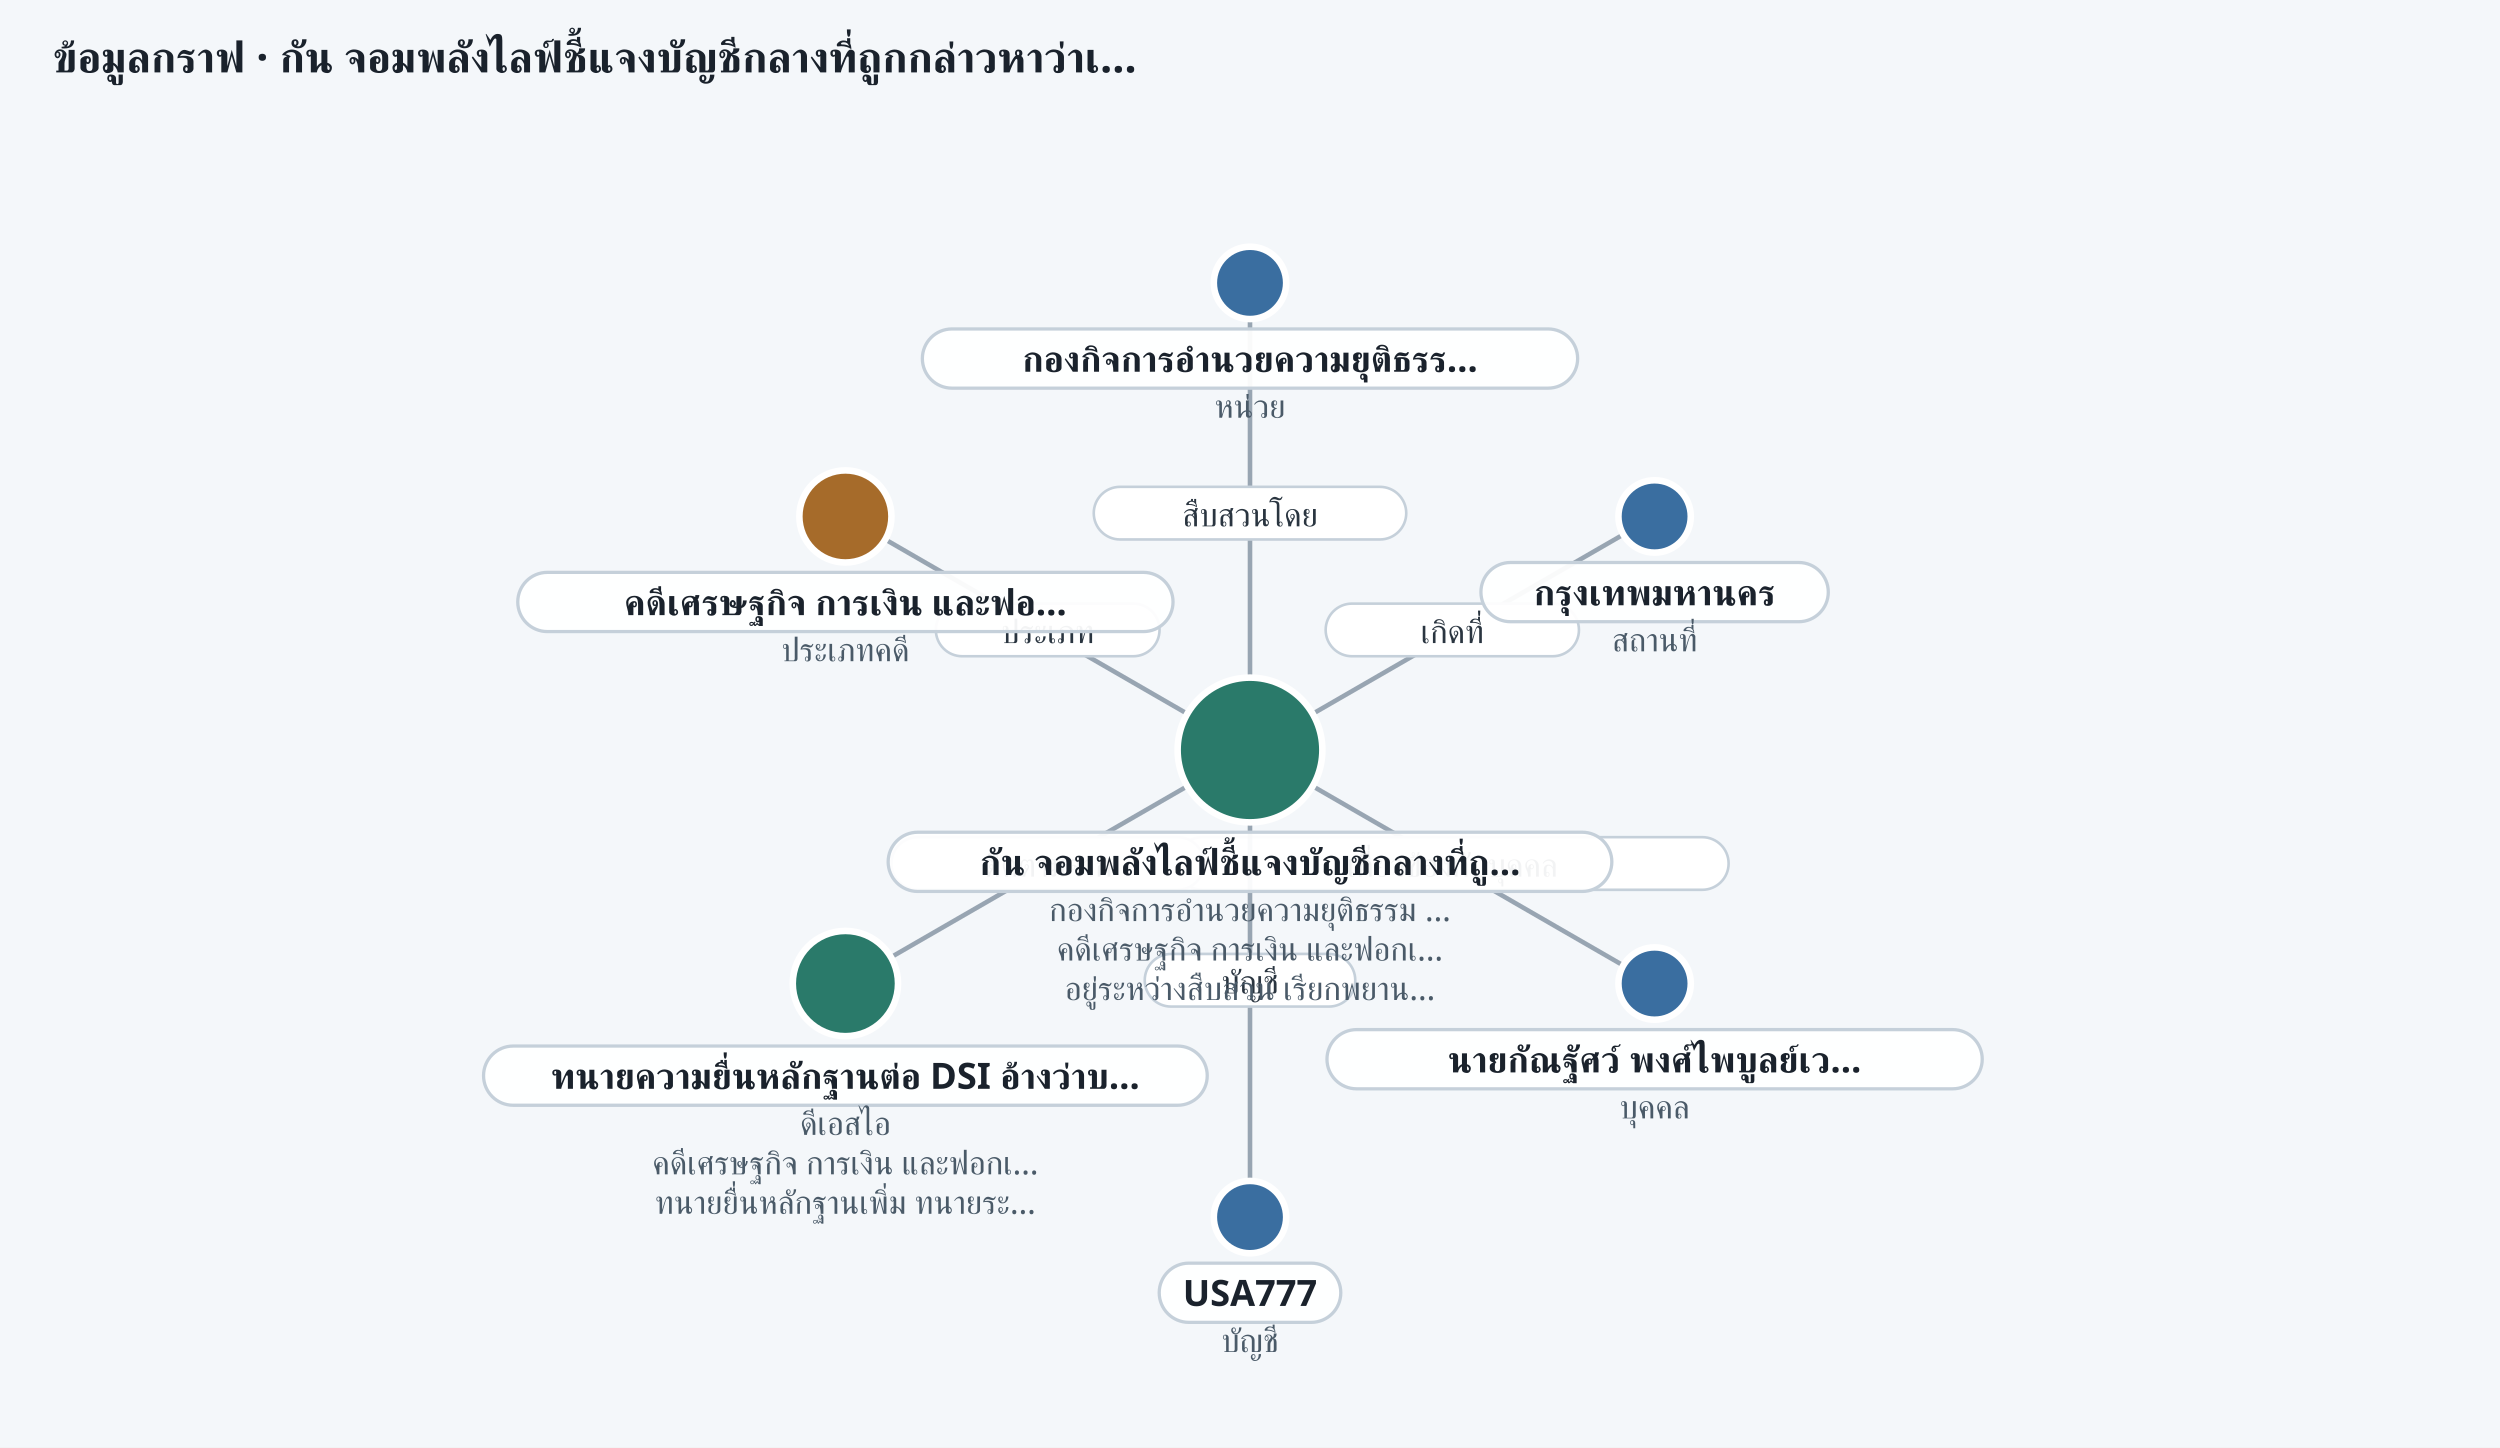
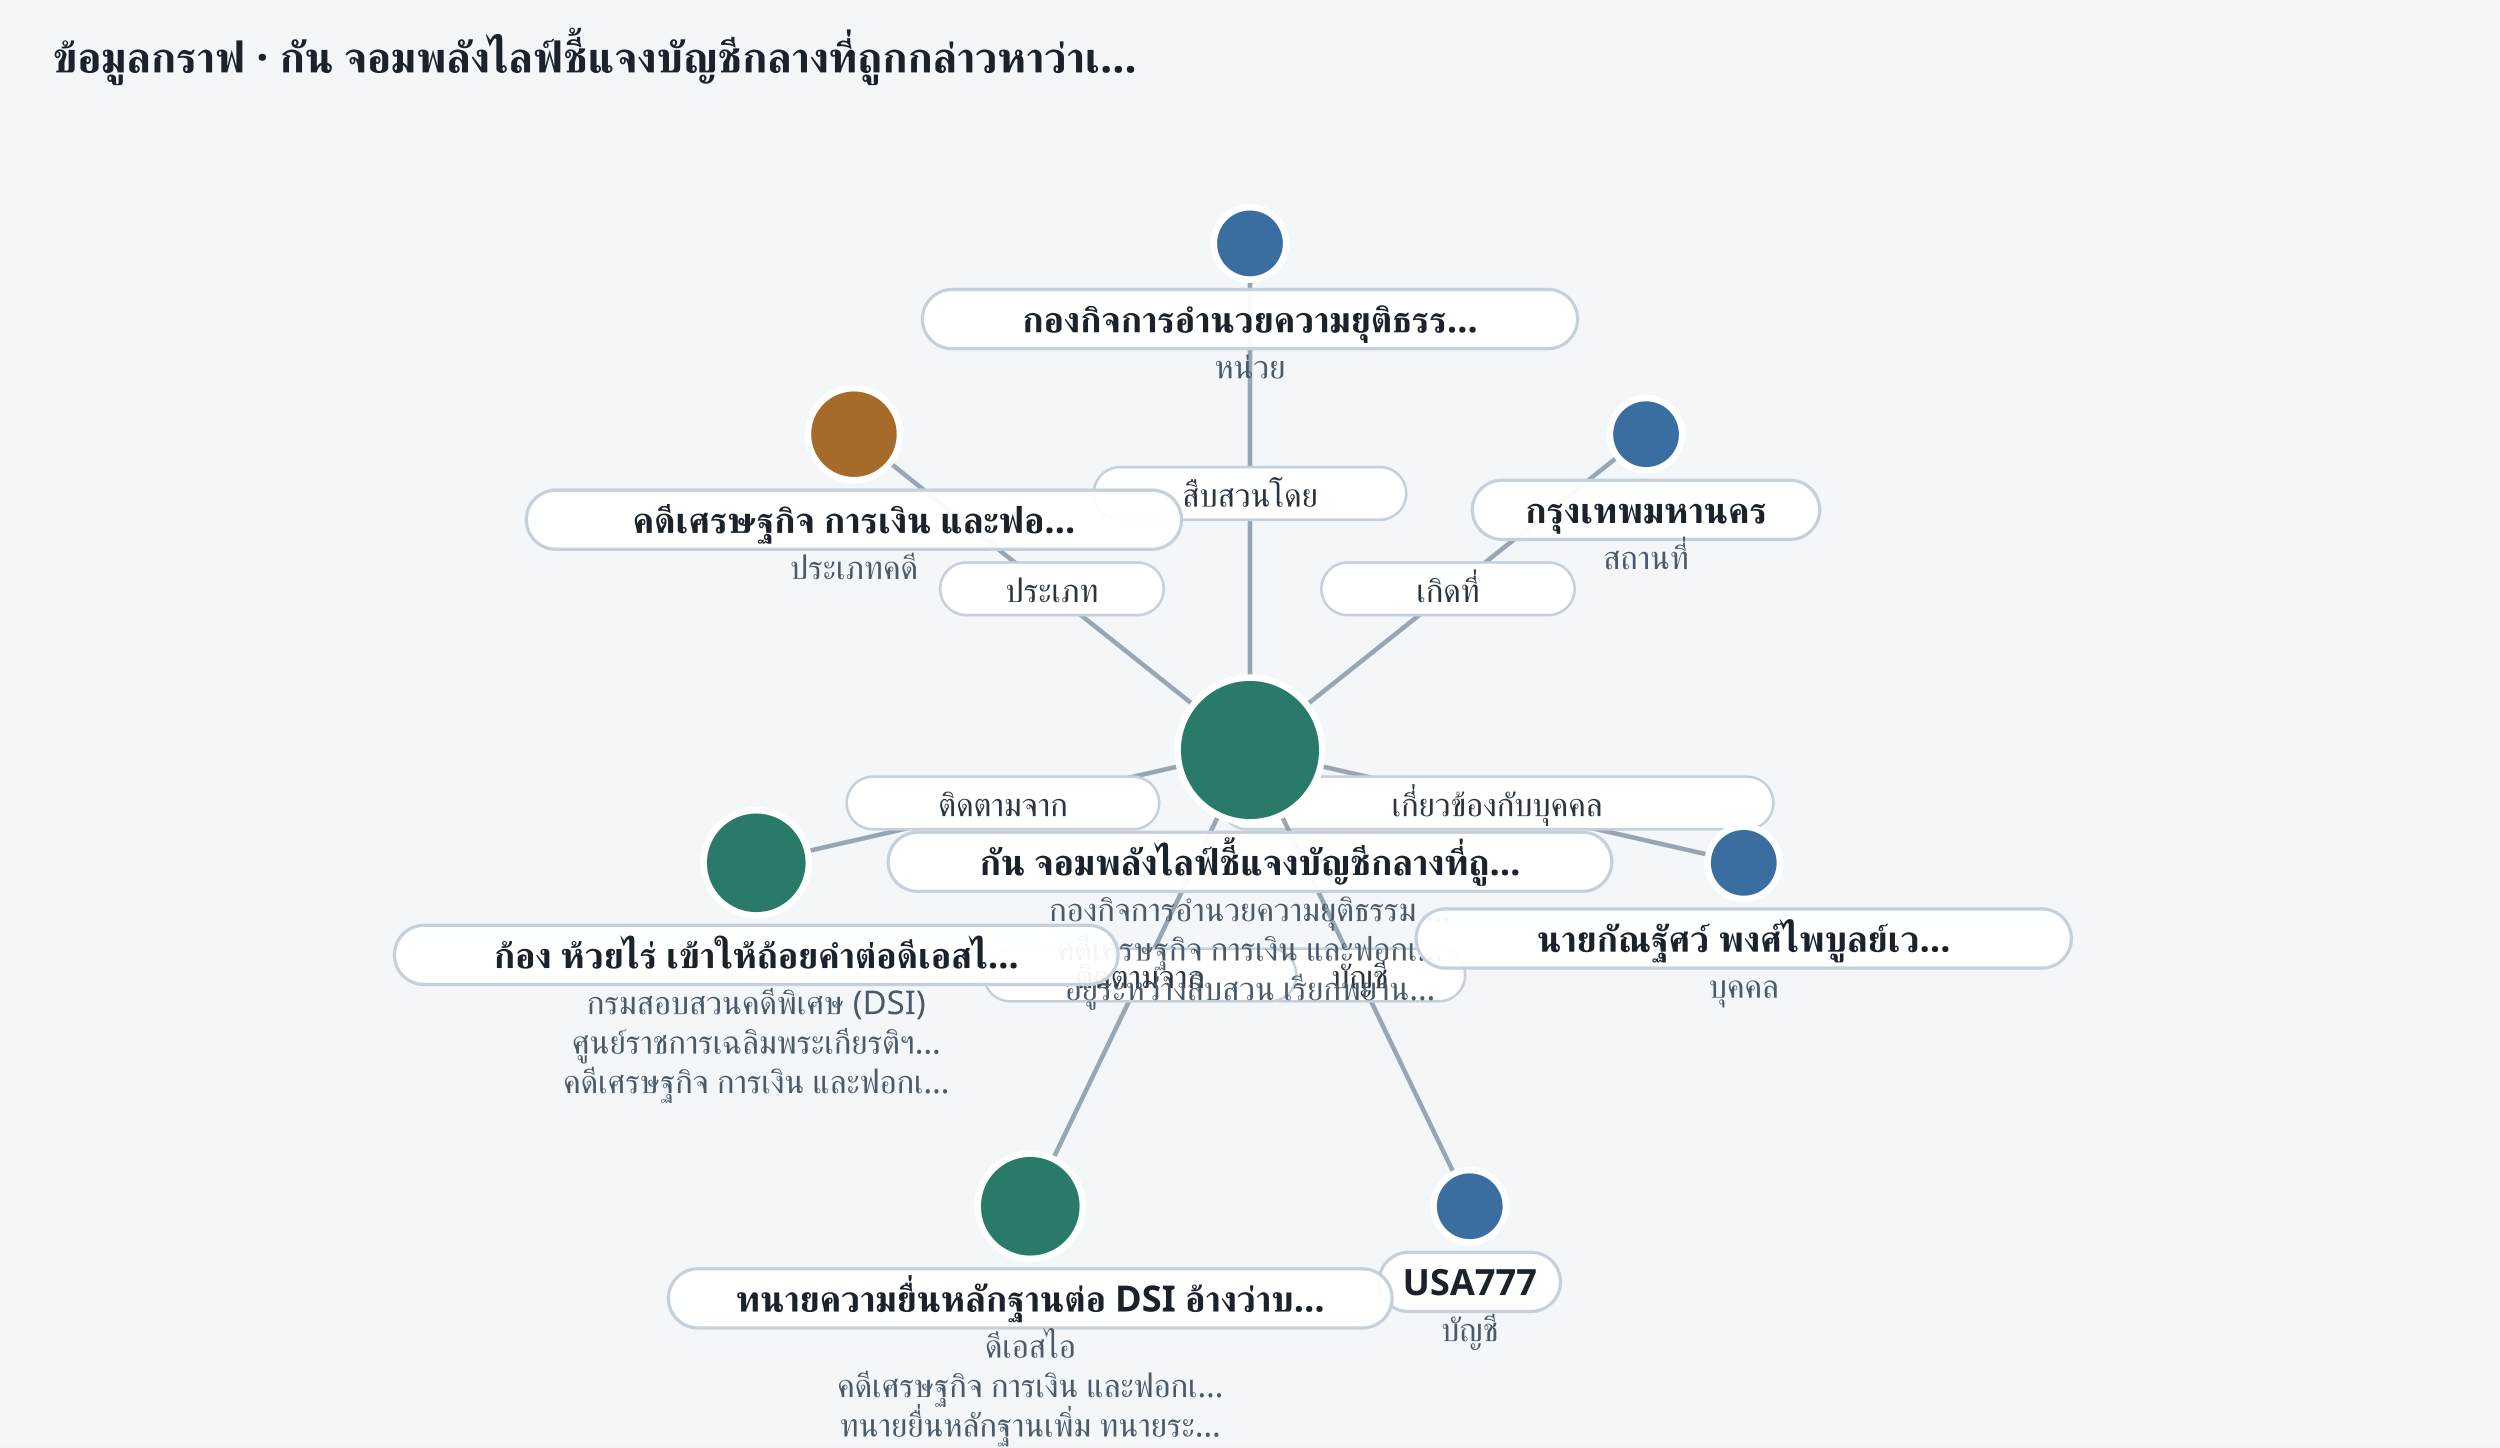
<svg xmlns="http://www.w3.org/2000/svg" width="760" height="440" viewBox="0 0 760 440" role="img" aria-label="ego graph 20261122-econ-01">
  <rect width="100%" height="100%" fill="#f4f7fa" />
  <text x="16" y="22" font-size="13" font-weight="700" fill="#1a222c" font-family="Sarabun, Anuphan, sans-serif">ข้อมูลกราฟ · กัน จอมพลังไลฟ์ชี้แจงบัญชีกลางที่ถูกกล่าวหาว่าเ…</text>
-   <line x1="380.0" y1="228.0" x2="380.0" y2="86.0" stroke="#7a8a9a" stroke-width="1.4" opacity="0.75" />
-   <rect x="332.5" y="148.0" width="95.0" height="16" rx="8" fill="#fff" stroke="#c5d0da" stroke-width="0.8" />
-   <text x="380.0" y="160.0" text-anchor="middle" font-size="10" fill="#2a3540" font-family="Sarabun, Anuphan, sans-serif">สืบสวนโดย</text>
-   <line x1="380.0" y1="228.0" x2="503.0" y2="157.0" stroke="#7a8a9a" stroke-width="1.4" opacity="0.75" />
-   <rect x="403.0" y="183.5" width="77.0" height="16" rx="8" fill="#fff" stroke="#c5d0da" stroke-width="0.8" />
-   <text x="441.5" y="195.5" text-anchor="middle" font-size="10" fill="#2a3540" font-family="Sarabun, Anuphan, sans-serif">เกิดที่</text>
-   <line x1="380.0" y1="228.0" x2="503.0" y2="299.0" stroke="#7a8a9a" stroke-width="1.4" opacity="0.75" />
-   <rect x="357.5" y="254.5" width="168.0" height="16" rx="8" fill="#fff" stroke="#c5d0da" stroke-width="0.8" />
-   <text x="441.5" y="266.5" text-anchor="middle" font-size="10" fill="#2a3540" font-family="Sarabun, Anuphan, sans-serif">เกี่ยวข้องกับบุคคล</text>
-   <line x1="380.0" y1="228.0" x2="380.0" y2="370.0" stroke="#7a8a9a" stroke-width="1.4" opacity="0.75" />
-   <rect x="348.0" y="290.0" width="64.0" height="16" rx="8" fill="#fff" stroke="#c5d0da" stroke-width="0.8" />
-   <text x="380.0" y="302.0" text-anchor="middle" font-size="10" fill="#2a3540" font-family="Sarabun, Anuphan, sans-serif">บัญชี</text>
-   <line x1="380.0" y1="228.0" x2="257.0" y2="299.0" stroke="#7a8a9a" stroke-width="1.4" opacity="0.75" />
-   <rect x="271.0" y="254.5" width="95.0" height="16" rx="8" fill="#fff" stroke="#c5d0da" stroke-width="0.8" />
-   <text x="318.5" y="266.5" text-anchor="middle" font-size="10" fill="#2a3540" font-family="Sarabun, Anuphan, sans-serif">ติดตามจาก</text>
-   <line x1="380.0" y1="228.0" x2="257.0" y2="157.0" stroke="#7a8a9a" stroke-width="1.4" opacity="0.75" />
-   <rect x="284.5" y="183.5" width="68.0" height="16" rx="8" fill="#fff" stroke="#c5d0da" stroke-width="0.8" />
-   <text x="318.5" y="195.5" text-anchor="middle" font-size="10" fill="#2a3540" font-family="Sarabun, Anuphan, sans-serif">ประเภท</text>
+   <line x1="380.0" y1="228.0" x2="380.0" y2="74.0" stroke="#7a8a9a" stroke-width="1.4" opacity="0.75" />
+   <rect x="332.5" y="142.0" width="95.0" height="16" rx="8" fill="#fff" stroke="#c5d0da" stroke-width="0.8" />
+   <text x="380.0" y="154.0" text-anchor="middle" font-size="10" fill="#2a3540" font-family="Sarabun, Anuphan, sans-serif">สืบสวนโดย</text>
+   <line x1="380.0" y1="228.0" x2="500.4" y2="132.0" stroke="#7a8a9a" stroke-width="1.4" opacity="0.75" />
+   <rect x="401.7" y="171.0" width="77.0" height="16" rx="8" fill="#fff" stroke="#c5d0da" stroke-width="0.8" />
+   <text x="440.2" y="183.0" text-anchor="middle" font-size="10" fill="#2a3540" font-family="Sarabun, Anuphan, sans-serif">เกิดที่</text>
+   <line x1="380.0" y1="228.0" x2="530.1" y2="262.3" stroke="#7a8a9a" stroke-width="1.4" opacity="0.75" />
+   <rect x="371.1" y="236.1" width="168.0" height="16" rx="8" fill="#fff" stroke="#c5d0da" stroke-width="0.8" />
+   <text x="455.1" y="248.1" text-anchor="middle" font-size="10" fill="#2a3540" font-family="Sarabun, Anuphan, sans-serif">เกี่ยวข้องกับบุคคล</text>
+   <line x1="380.0" y1="228.0" x2="446.8" y2="366.7" stroke="#7a8a9a" stroke-width="1.4" opacity="0.75" />
+   <rect x="381.4" y="288.4" width="64.0" height="16" rx="8" fill="#fff" stroke="#c5d0da" stroke-width="0.8" />
+   <text x="413.4" y="300.4" text-anchor="middle" font-size="10" fill="#2a3540" font-family="Sarabun, Anuphan, sans-serif">บัญชี</text>
+   <line x1="380.0" y1="228.0" x2="313.2" y2="366.7" stroke="#7a8a9a" stroke-width="1.4" opacity="0.75" />
+   <rect x="299.1" y="288.4" width="95.0" height="16" rx="8" fill="#fff" stroke="#c5d0da" stroke-width="0.8" />
+   <text x="346.6" y="300.4" text-anchor="middle" font-size="10" fill="#2a3540" font-family="Sarabun, Anuphan, sans-serif">ติดตามจาก</text>
+   <line x1="229.9" y1="262.3" x2="380.0" y2="228.0" stroke="#7a8a9a" stroke-width="1.4" opacity="0.75" />
+   <rect x="257.4" y="236.1" width="95.0" height="16" rx="8" fill="#fff" stroke="#c5d0da" stroke-width="0.8" />
+   <text x="304.9" y="248.1" text-anchor="middle" font-size="10" fill="#2a3540" font-family="Sarabun, Anuphan, sans-serif">ติดตามจาก</text>
+   <line x1="380.0" y1="228.0" x2="259.6" y2="132.0" stroke="#7a8a9a" stroke-width="1.4" opacity="0.75" />
+   <rect x="285.8" y="171.0" width="68.0" height="16" rx="8" fill="#fff" stroke="#c5d0da" stroke-width="0.8" />
+   <text x="319.8" y="183.0" text-anchor="middle" font-size="10" fill="#2a3540" font-family="Sarabun, Anuphan, sans-serif">ประเภท</text>
  <circle cx="380.0" cy="228.0" r="22" fill="#2a7a6a" stroke="#fff" stroke-width="2" />
  <rect x="270.0" y="253.0" width="220.0" height="18" rx="9" fill="rgba(255,255,255,0.94)" stroke="#c5d0da" />
  <text x="380.0" y="266.0" text-anchor="middle" font-size="11" font-weight="600" fill="#1a222c" font-family="Sarabun, Anuphan, sans-serif">กัน จอมพลังไลฟ์ชี้แจงบัญชีกลางที่ถู…</text>
  <text x="380.0" y="280.0" text-anchor="middle" font-size="10" fill="#4a5a68" font-family="Sarabun, Anuphan, sans-serif">กองกิจการอำนวยความยุติธรรม …</text>
  <text x="380.0" y="292.0" text-anchor="middle" font-size="10" fill="#4a5a68" font-family="Sarabun, Anuphan, sans-serif">คดีเศรษฐกิจ การเงิน และฟอกเ…</text>
  <text x="380.0" y="304.0" text-anchor="middle" font-size="10" fill="#4a5a68" font-family="Sarabun, Anuphan, sans-serif">อยู่ระหว่างสืบสวน เรียกพยาน…</text>
-   <circle cx="380.0" cy="86.0" r="11" fill="#3a6ea0" stroke="#fff" stroke-width="2" />
-   <rect x="280.4" y="100.0" width="199.2" height="18" rx="9" fill="rgba(255,255,255,0.94)" stroke="#c5d0da" />
-   <text x="380.0" y="113.0" text-anchor="middle" font-size="11" font-weight="600" fill="#1a222c" font-family="Sarabun, Anuphan, sans-serif">กองกิจการอำนวยความยุติธรร…</text>
-   <text x="380.0" y="127.0" text-anchor="middle" font-size="10" fill="#4a5a68" font-family="Sarabun, Anuphan, sans-serif">หน่วย</text>
-   <circle cx="503.0" cy="157.0" r="11" fill="#3a6ea0" stroke="#fff" stroke-width="2" />
-   <rect x="450.2" y="171.0" width="105.6" height="18" rx="9" fill="rgba(255,255,255,0.94)" stroke="#c5d0da" />
-   <text x="503.0" y="184.0" text-anchor="middle" font-size="11" font-weight="600" fill="#1a222c" font-family="Sarabun, Anuphan, sans-serif">กรุงเทพมหานคร</text>
-   <text x="503.0" y="198.0" text-anchor="middle" font-size="10" fill="#4a5a68" font-family="Sarabun, Anuphan, sans-serif">สถานที่</text>
-   <circle cx="503.0" cy="299.0" r="11" fill="#3a6ea0" stroke="#fff" stroke-width="2" />
-   <rect x="403.4" y="313.0" width="199.2" height="18" rx="9" fill="rgba(255,255,255,0.94)" stroke="#c5d0da" />
-   <text x="503.0" y="326.0" text-anchor="middle" font-size="11" font-weight="600" fill="#1a222c" font-family="Sarabun, Anuphan, sans-serif">นายกัณฐัศว์ พงศ์ไพบูลย์เว…</text>
-   <text x="503.0" y="340.0" text-anchor="middle" font-size="10" fill="#4a5a68" font-family="Sarabun, Anuphan, sans-serif">บุคคล</text>
-   <circle cx="380.0" cy="370.0" r="11" fill="#3a6ea0" stroke="#fff" stroke-width="2" />
-   <rect x="352.4" y="384.0" width="55.2" height="18" rx="9" fill="rgba(255,255,255,0.94)" stroke="#c5d0da" />
-   <text x="380.0" y="397.0" text-anchor="middle" font-size="11" font-weight="600" fill="#1a222c" font-family="Sarabun, Anuphan, sans-serif">USA777</text>
-   <text x="380.0" y="411.0" text-anchor="middle" font-size="10" fill="#4a5a68" font-family="Sarabun, Anuphan, sans-serif">บัญชี</text>
-   <circle cx="257.0" cy="299.0" r="16" fill="#2a7a6a" stroke="#fff" stroke-width="2" />
-   <rect x="147.0" y="318.0" width="220.0" height="18" rx="9" fill="rgba(255,255,255,0.94)" stroke="#c5d0da" />
-   <text x="257.0" y="331.0" text-anchor="middle" font-size="11" font-weight="600" fill="#1a222c" font-family="Sarabun, Anuphan, sans-serif">ทนายความยื่นหลักฐานต่อ DSI อ้างว่าบ…</text>
-   <text x="257.0" y="345.0" text-anchor="middle" font-size="10" fill="#4a5a68" font-family="Sarabun, Anuphan, sans-serif">ดีเอสไอ</text>
-   <text x="257.0" y="357.0" text-anchor="middle" font-size="10" fill="#4a5a68" font-family="Sarabun, Anuphan, sans-serif">คดีเศรษฐกิจ การเงิน และฟอกเ…</text>
-   <text x="257.0" y="369.0" text-anchor="middle" font-size="10" fill="#4a5a68" font-family="Sarabun, Anuphan, sans-serif">ทนายยื่นหลักฐานเพิ่ม ทนายระ…</text>
-   <circle cx="257.0" cy="157.0" r="14" fill="#a66b2a" stroke="#fff" stroke-width="2" />
-   <rect x="157.4" y="174.0" width="199.2" height="18" rx="9" fill="rgba(255,255,255,0.94)" stroke="#c5d0da" />
-   <text x="257.0" y="187.0" text-anchor="middle" font-size="11" font-weight="600" fill="#1a222c" font-family="Sarabun, Anuphan, sans-serif">คดีเศรษฐกิจ การเงิน และฟอ…</text>
-   <text x="257.0" y="201.0" text-anchor="middle" font-size="10" fill="#4a5a68" font-family="Sarabun, Anuphan, sans-serif">ประเภทคดี</text>
+   <circle cx="380.0" cy="74.0" r="11" fill="#3a6ea0" stroke="#fff" stroke-width="2" />
+   <rect x="280.4" y="88.0" width="199.2" height="18" rx="9" fill="rgba(255,255,255,0.94)" stroke="#c5d0da" />
+   <text x="380.0" y="101.0" text-anchor="middle" font-size="11" font-weight="600" fill="#1a222c" font-family="Sarabun, Anuphan, sans-serif">กองกิจการอำนวยความยุติธรร…</text>
+   <text x="380.0" y="115.0" text-anchor="middle" font-size="10" fill="#4a5a68" font-family="Sarabun, Anuphan, sans-serif">หน่วย</text>
+   <circle cx="500.4" cy="132.0" r="11" fill="#3a6ea0" stroke="#fff" stroke-width="2" />
+   <rect x="447.6" y="146.0" width="105.6" height="18" rx="9" fill="rgba(255,255,255,0.94)" stroke="#c5d0da" />
+   <text x="500.4" y="159.0" text-anchor="middle" font-size="11" font-weight="600" fill="#1a222c" font-family="Sarabun, Anuphan, sans-serif">กรุงเทพมหานคร</text>
+   <text x="500.4" y="173.0" text-anchor="middle" font-size="10" fill="#4a5a68" font-family="Sarabun, Anuphan, sans-serif">สถานที่</text>
+   <circle cx="530.1" cy="262.3" r="11" fill="#3a6ea0" stroke="#fff" stroke-width="2" />
+   <rect x="430.5" y="276.3" width="199.2" height="18" rx="9" fill="rgba(255,255,255,0.94)" stroke="#c5d0da" />
+   <text x="530.1" y="289.3" text-anchor="middle" font-size="11" font-weight="600" fill="#1a222c" font-family="Sarabun, Anuphan, sans-serif">นายกัณฐัศว์ พงศ์ไพบูลย์เว…</text>
+   <text x="530.1" y="303.3" text-anchor="middle" font-size="10" fill="#4a5a68" font-family="Sarabun, Anuphan, sans-serif">บุคคล</text>
+   <circle cx="446.8" cy="366.7" r="11" fill="#3a6ea0" stroke="#fff" stroke-width="2" />
+   <rect x="419.2" y="380.7" width="55.2" height="18" rx="9" fill="rgba(255,255,255,0.94)" stroke="#c5d0da" />
+   <text x="446.8" y="393.7" text-anchor="middle" font-size="11" font-weight="600" fill="#1a222c" font-family="Sarabun, Anuphan, sans-serif">USA777</text>
+   <text x="446.8" y="407.7" text-anchor="middle" font-size="10" fill="#4a5a68" font-family="Sarabun, Anuphan, sans-serif">บัญชี</text>
+   <circle cx="313.2" cy="366.7" r="16" fill="#2a7a6a" stroke="#fff" stroke-width="2" />
+   <rect x="203.2" y="385.7" width="220.0" height="18" rx="9" fill="rgba(255,255,255,0.94)" stroke="#c5d0da" />
+   <text x="313.2" y="398.7" text-anchor="middle" font-size="11" font-weight="600" fill="#1a222c" font-family="Sarabun, Anuphan, sans-serif">ทนายความยื่นหลักฐานต่อ DSI อ้างว่าบ…</text>
+   <text x="313.2" y="412.7" text-anchor="middle" font-size="10" fill="#4a5a68" font-family="Sarabun, Anuphan, sans-serif">ดีเอสไอ</text>
+   <text x="313.2" y="424.7" text-anchor="middle" font-size="10" fill="#4a5a68" font-family="Sarabun, Anuphan, sans-serif">คดีเศรษฐกิจ การเงิน และฟอกเ…</text>
+   <text x="313.2" y="436.7" text-anchor="middle" font-size="10" fill="#4a5a68" font-family="Sarabun, Anuphan, sans-serif">ทนายยื่นหลักฐานเพิ่ม ทนายระ…</text>
+   <circle cx="229.9" cy="262.3" r="16" fill="#2a7a6a" stroke="#fff" stroke-width="2" />
+   <rect x="119.9" y="281.3" width="220.0" height="18" rx="9" fill="rgba(255,255,255,0.94)" stroke="#c5d0da" />
+   <text x="229.9" y="294.3" text-anchor="middle" font-size="11" font-weight="600" fill="#1a222c" font-family="Sarabun, Anuphan, sans-serif">ก้อง ห้วยไร่ เข้าให้ถ้อยคำต่อดีเอสไ…</text>
+   <text x="229.9" y="308.3" text-anchor="middle" font-size="10" fill="#4a5a68" font-family="Sarabun, Anuphan, sans-serif">กรมสอบสวนคดีพิเศษ (DSI)</text>
+   <text x="229.9" y="320.3" text-anchor="middle" font-size="10" fill="#4a5a68" font-family="Sarabun, Anuphan, sans-serif">ศูนย์ราชการเฉลิมพระเกียรติฯ…</text>
+   <text x="229.9" y="332.3" text-anchor="middle" font-size="10" fill="#4a5a68" font-family="Sarabun, Anuphan, sans-serif">คดีเศรษฐกิจ การเงิน และฟอกเ…</text>
+   <circle cx="259.6" cy="132.0" r="14" fill="#a66b2a" stroke="#fff" stroke-width="2" />
+   <rect x="160.0" y="149.0" width="199.2" height="18" rx="9" fill="rgba(255,255,255,0.94)" stroke="#c5d0da" />
+   <text x="259.6" y="162.0" text-anchor="middle" font-size="11" font-weight="600" fill="#1a222c" font-family="Sarabun, Anuphan, sans-serif">คดีเศรษฐกิจ การเงิน และฟอ…</text>
+   <text x="259.6" y="176.0" text-anchor="middle" font-size="10" fill="#4a5a68" font-family="Sarabun, Anuphan, sans-serif">ประเภทคดี</text>
</svg>
